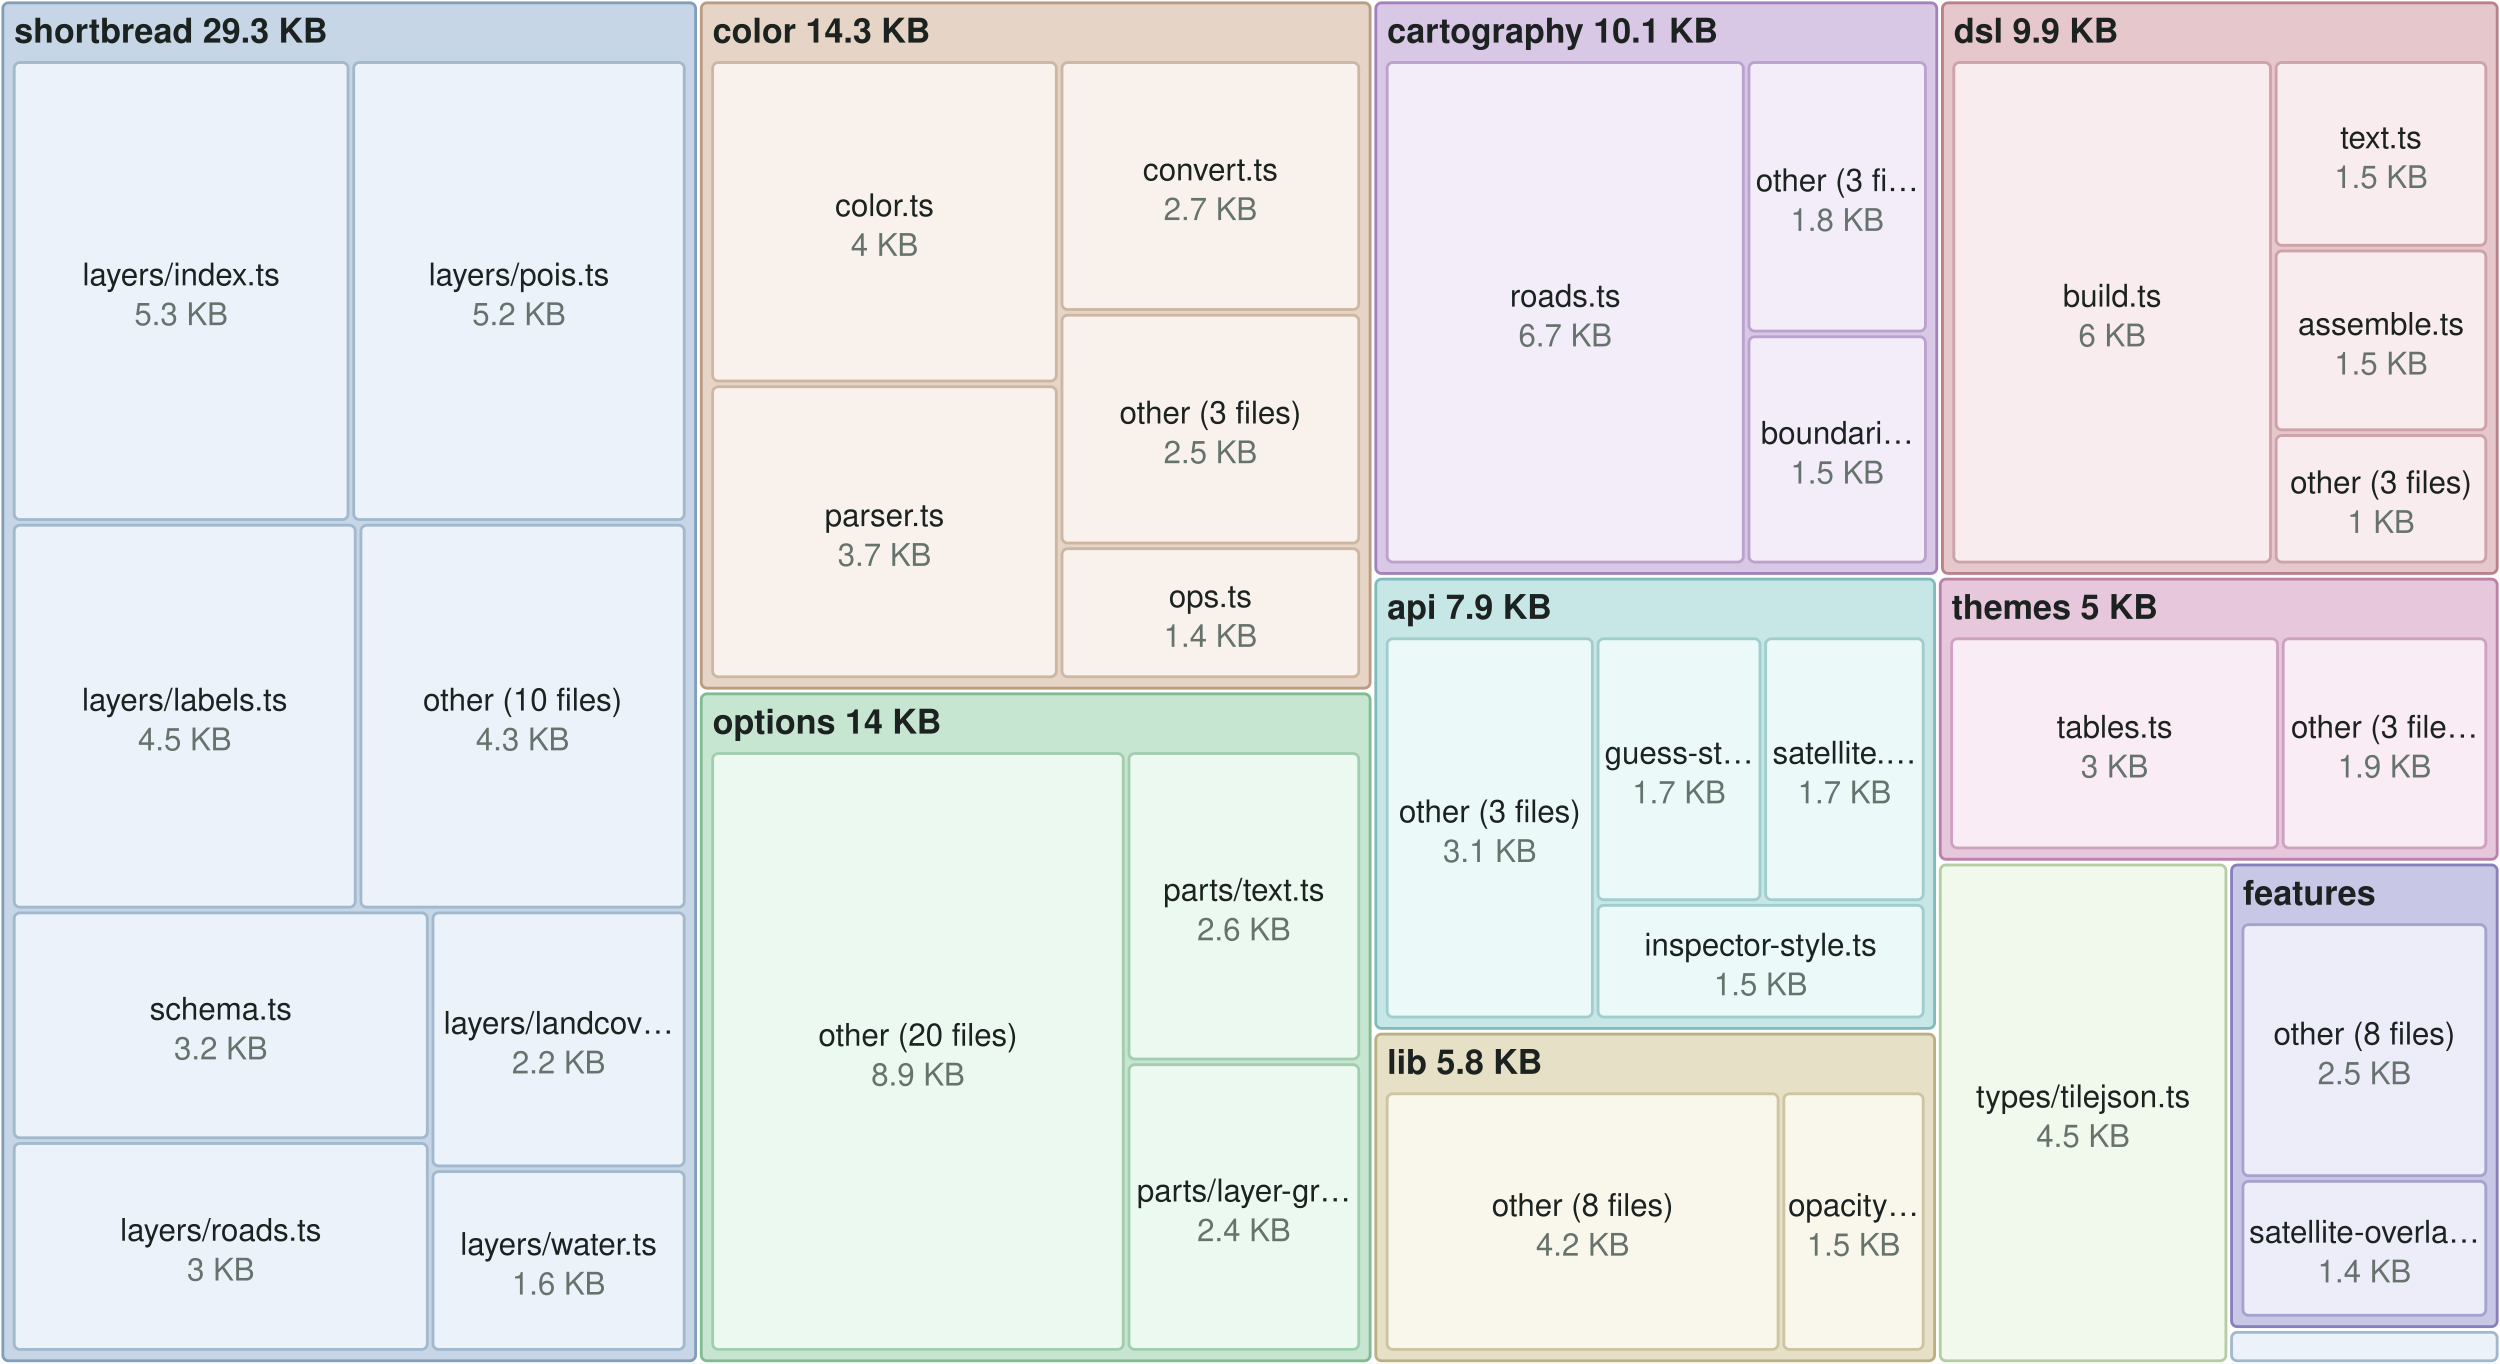
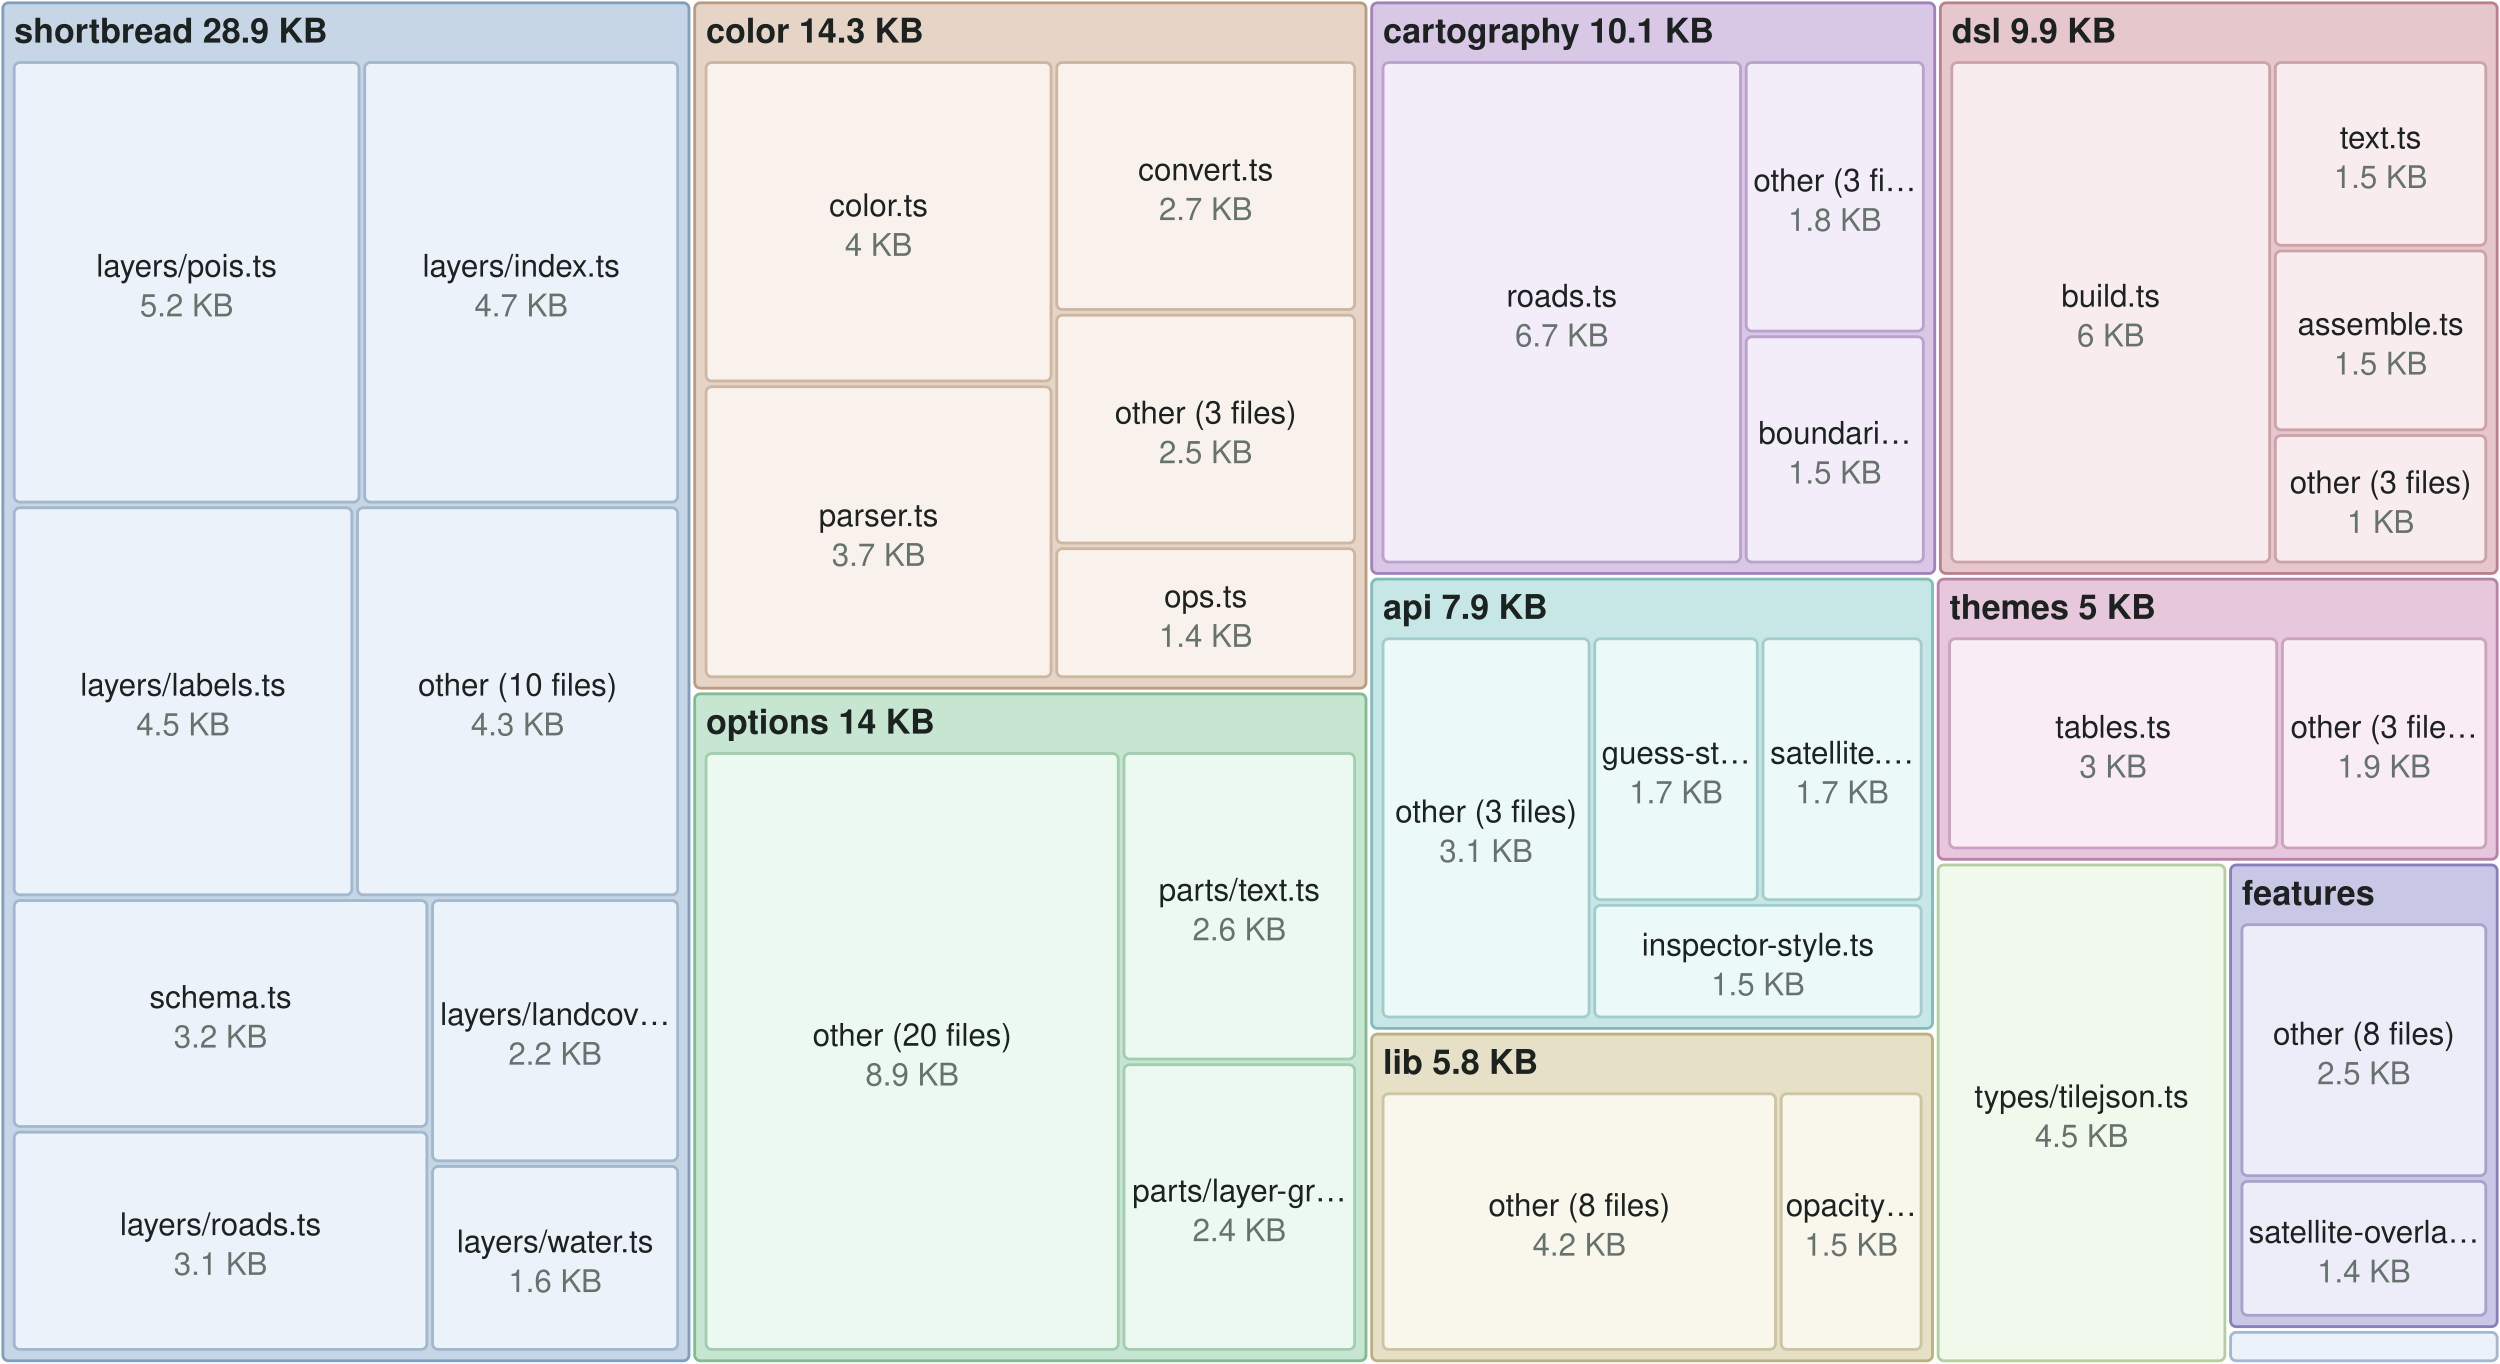
<svg xmlns="http://www.w3.org/2000/svg" width="880" height="480" viewBox="0 0 880 480">
  <style>
	.background { fill: #ffffff; }
	text { font-family: Helvetica, Arial, 'Liberation Sans', sans-serif; }
	.group-label { fill: #1b2220; font-weight: 600; font-size: 12px; }
	.leaf-label { fill: #1b2220; font-size: 11px; text-anchor: middle; }
	.leaf-size { fill: #66736d; font-size: 11px; text-anchor: middle; }
	.group-box, .leaf-box { stroke-width: 1; }
	.leaf:hover .leaf-box { stroke-width: 2; }
	.c0 .group-box { fill: hsl(210 38% 84%); stroke: hsl(210 30% 62%); }
	.c0 .leaf-box { fill: hsl(210 50% 95%); stroke: hsl(210 30% 72%); }
	.c1 .group-box { fill: hsl(28 38% 84%); stroke: hsl(28 30% 62%); }
	.c1 .leaf-box { fill: hsl(28 50% 95%); stroke: hsl(28 30% 72%); }
	.c2 .group-box { fill: hsl(140 38% 84%); stroke: hsl(140 30% 62%); }
	.c2 .leaf-box { fill: hsl(140 50% 95%); stroke: hsl(140 30% 72%); }
	.c3 .group-box { fill: hsl(275 38% 84%); stroke: hsl(275 30% 62%); }
	.c3 .leaf-box { fill: hsl(275 50% 95%); stroke: hsl(275 30% 72%); }
	.c4 .group-box { fill: hsl(350 38% 84%); stroke: hsl(350 30% 62%); }
	.c4 .leaf-box { fill: hsl(350 50% 95%); stroke: hsl(350 30% 72%); }
	.c5 .group-box { fill: hsl(180 38% 84%); stroke: hsl(180 30% 62%); }
	.c5 .leaf-box { fill: hsl(180 50% 95%); stroke: hsl(180 30% 72%); }
	.c6 .group-box { fill: hsl(48 38% 84%); stroke: hsl(48 30% 62%); }
	.c6 .leaf-box { fill: hsl(48 50% 95%); stroke: hsl(48 30% 72%); }
	.c7 .group-box { fill: hsl(320 38% 84%); stroke: hsl(320 30% 62%); }
	.c7 .leaf-box { fill: hsl(320 50% 95%); stroke: hsl(320 30% 72%); }
	.c8 .group-box { fill: hsl(95 38% 84%); stroke: hsl(95 30% 62%); }
	.c8 .leaf-box { fill: hsl(95 50% 95%); stroke: hsl(95 30% 72%); }
	.c9 .group-box { fill: hsl(245 38% 84%); stroke: hsl(245 30% 62%); }
	.c9 .leaf-box { fill: hsl(245 50% 95%); stroke: hsl(245 30% 72%); }
	@media (prefers-color-scheme: dark) {
		.background { fill: #0d1117; }
		.group-label, .leaf-label { fill: #e6edf3; }
		.leaf-size { fill: #8b949e; }
		.c0 .group-box { fill: hsl(210 22% 22%); stroke: hsl(210 20% 38%); }
		.c0 .leaf-box { fill: hsl(210 25% 14%); stroke: hsl(210 20% 32%); }
		.c1 .group-box { fill: hsl(28 22% 22%); stroke: hsl(28 20% 38%); }
		.c1 .leaf-box { fill: hsl(28 25% 14%); stroke: hsl(28 20% 32%); }
		.c2 .group-box { fill: hsl(140 22% 22%); stroke: hsl(140 20% 38%); }
		.c2 .leaf-box { fill: hsl(140 25% 14%); stroke: hsl(140 20% 32%); }
		.c3 .group-box { fill: hsl(275 22% 22%); stroke: hsl(275 20% 38%); }
		.c3 .leaf-box { fill: hsl(275 25% 14%); stroke: hsl(275 20% 32%); }
		.c4 .group-box { fill: hsl(350 22% 22%); stroke: hsl(350 20% 38%); }
		.c4 .leaf-box { fill: hsl(350 25% 14%); stroke: hsl(350 20% 32%); }
		.c5 .group-box { fill: hsl(180 22% 22%); stroke: hsl(180 20% 38%); }
		.c5 .leaf-box { fill: hsl(180 25% 14%); stroke: hsl(180 20% 32%); }
		.c6 .group-box { fill: hsl(48 22% 22%); stroke: hsl(48 20% 38%); }
		.c6 .leaf-box { fill: hsl(48 25% 14%); stroke: hsl(48 20% 32%); }
		.c7 .group-box { fill: hsl(320 22% 22%); stroke: hsl(320 20% 38%); }
		.c7 .leaf-box { fill: hsl(320 25% 14%); stroke: hsl(320 20% 32%); }
		.c8 .group-box { fill: hsl(95 22% 22%); stroke: hsl(95 20% 38%); }
		.c8 .leaf-box { fill: hsl(95 25% 14%); stroke: hsl(95 20% 32%); }
		.c9 .group-box { fill: hsl(245 22% 22%); stroke: hsl(245 20% 38%); }
		.c9 .leaf-box { fill: hsl(245 25% 14%); stroke: hsl(245 20% 32%); }
	}
</style>
  <rect class="background" width="880" height="480" />
  <g class="group c0">
-     <rect class="group-box" x="1" y="1" width="243.85" height="478" rx="2" />
-     <text class="group-label" x="5" y="15" textLength="108.71" lengthAdjust="spacingAndGlyphs">shortbread 29.3 KB</text>
-   </g>
-   <g class="leaf c0">
-     <rect class="leaf-box" x="5" y="22" width="117.51" height="160.89" rx="2" />
-     <text class="leaf-label" x="63.76" y="100.44" textLength="70.3" lengthAdjust="spacingAndGlyphs">layers/index.ts</text>
-     <text class="leaf-size" x="63.76" y="114.44" textLength="33.02" lengthAdjust="spacingAndGlyphs">5.3 KB</text>
-   </g>
-   <g class="leaf c0">
-     <rect class="leaf-box" x="124.51" y="22" width="116.34" height="160.89" rx="2" />
-     <text class="leaf-label" x="182.68" y="100.44" textLength="64.19" lengthAdjust="spacingAndGlyphs">layers/pois.ts</text>
-     <text class="leaf-size" x="182.68" y="114.44" textLength="33.02" lengthAdjust="spacingAndGlyphs">5.2 KB</text>
-   </g>
-   <g class="leaf c0">
-     <rect class="leaf-box" x="5" y="184.89" width="120.04" height="134.44" rx="2" />
-     <text class="leaf-label" x="65.02" y="250.11" textLength="72.74" lengthAdjust="spacingAndGlyphs">layers/labels.ts</text>
-     <text class="leaf-size" x="65.02" y="264.11" textLength="33.02" lengthAdjust="spacingAndGlyphs">4.5 KB</text>
-   </g>
-   <g class="leaf c0">
-     <rect class="leaf-box" x="127.04" y="184.89" width="113.81" height="134.44" rx="2" />
-     <text class="leaf-label" x="183.95" y="250.11" textLength="70.3" lengthAdjust="spacingAndGlyphs">other (10 files)</text>
-     <text class="leaf-size" x="183.95" y="264.11" textLength="33.02" lengthAdjust="spacingAndGlyphs">4.3 KB</text>
-   </g>
-   <g class="leaf c0">
-     <rect class="leaf-box" x="5" y="321.33" width="145.41" height="79.17" rx="2" />
-     <text class="leaf-label" x="77.71" y="358.91" textLength="50.13" lengthAdjust="spacingAndGlyphs">schema.ts</text>
-     <text class="leaf-size" x="77.71" y="372.91" textLength="33.02" lengthAdjust="spacingAndGlyphs">3.2 KB</text>
-   </g>
-   <g class="leaf c0">
-     <rect class="leaf-box" x="5" y="402.5" width="145.41" height="72.5" rx="2" />
-     <text class="leaf-label" x="77.71" y="436.75" textLength="71.52" lengthAdjust="spacingAndGlyphs">layers/roads.ts</text>
-     <text class="leaf-size" x="77.71" y="450.75" textLength="23.85" lengthAdjust="spacingAndGlyphs">3 KB</text>
-   </g>
-   <g class="leaf c0">
-     <rect class="leaf-box" x="152.41" y="321.33" width="88.43" height="89.07" rx="2" />
-     <text class="leaf-label" x="196.63" y="363.86" textLength="76.42" lengthAdjust="spacingAndGlyphs">layers/landcov…</text>
-     <text class="leaf-size" x="196.63" y="377.86" textLength="33.02" lengthAdjust="spacingAndGlyphs">2.2 KB</text>
-   </g>
-   <g class="leaf c0">
-     <rect class="leaf-box" x="152.41" y="412.4" width="88.43" height="62.6" rx="2" />
-     <text class="leaf-label" x="196.63" y="441.7" textLength="70.91" lengthAdjust="spacingAndGlyphs">layers/water.ts</text>
-     <text class="leaf-size" x="196.63" y="455.7" textLength="33.02" lengthAdjust="spacingAndGlyphs">1.6 KB</text>
+     <rect class="group-box" x="1" y="1" width="241.53" height="478" rx="2" />
+     <text class="group-label" x="5" y="15" textLength="108.71" lengthAdjust="spacingAndGlyphs">shortbread 28.9 KB</text>
+   </g>
+   <g class="leaf c0">
+     <rect class="leaf-box" x="5" y="22" width="121.38" height="154.74" rx="2" />
+     <text class="leaf-label" x="65.69" y="97.37" textLength="64.19" lengthAdjust="spacingAndGlyphs">layers/pois.ts</text>
+     <text class="leaf-size" x="65.69" y="111.37" textLength="33.02" lengthAdjust="spacingAndGlyphs">5.2 KB</text>
+   </g>
+   <g class="leaf c0">
+     <rect class="leaf-box" x="128.38" y="22" width="110.15" height="154.74" rx="2" />
+     <text class="leaf-label" x="183.46" y="97.37" textLength="70.3" lengthAdjust="spacingAndGlyphs">layers/index.ts</text>
+     <text class="leaf-size" x="183.46" y="111.37" textLength="33.02" lengthAdjust="spacingAndGlyphs">4.7 KB</text>
+   </g>
+   <g class="leaf c0">
+     <rect class="leaf-box" x="5" y="178.74" width="118.85" height="136.24" rx="2" />
+     <text class="leaf-label" x="64.43" y="244.86" textLength="72.74" lengthAdjust="spacingAndGlyphs">layers/labels.ts</text>
+     <text class="leaf-size" x="64.43" y="258.86" textLength="33.02" lengthAdjust="spacingAndGlyphs">4.5 KB</text>
+   </g>
+   <g class="leaf c0">
+     <rect class="leaf-box" x="125.85" y="178.74" width="112.68" height="136.24" rx="2" />
+     <text class="leaf-label" x="182.19" y="244.86" textLength="70.3" lengthAdjust="spacingAndGlyphs">other (10 files)</text>
+     <text class="leaf-size" x="182.19" y="258.86" textLength="33.02" lengthAdjust="spacingAndGlyphs">4.3 KB</text>
+   </g>
+   <g class="leaf c0">
+     <rect class="leaf-box" x="5" y="316.99" width="145.26" height="79.53" rx="2" />
+     <text class="leaf-label" x="77.63" y="354.75" textLength="50.13" lengthAdjust="spacingAndGlyphs">schema.ts</text>
+     <text class="leaf-size" x="77.63" y="368.75" textLength="33.02" lengthAdjust="spacingAndGlyphs">3.2 KB</text>
+   </g>
+   <g class="leaf c0">
+     <rect class="leaf-box" x="5" y="398.52" width="145.26" height="76.48" rx="2" />
+     <text class="leaf-label" x="77.63" y="434.76" textLength="71.52" lengthAdjust="spacingAndGlyphs">layers/roads.ts</text>
+     <text class="leaf-size" x="77.63" y="448.76" textLength="33.02" lengthAdjust="spacingAndGlyphs">3.1 KB</text>
+   </g>
+   <g class="leaf c0">
+     <rect class="leaf-box" x="152.26" y="316.99" width="86.27" height="91.61" rx="2" />
+     <text class="leaf-label" x="195.4" y="360.79" textLength="76.42" lengthAdjust="spacingAndGlyphs">layers/landcov…</text>
+     <text class="leaf-size" x="195.4" y="374.79" textLength="33.02" lengthAdjust="spacingAndGlyphs">2.2 KB</text>
+   </g>
+   <g class="leaf c0">
+     <rect class="leaf-box" x="152.26" y="410.59" width="86.27" height="64.41" rx="2" />
+     <text class="leaf-label" x="195.4" y="440.8" textLength="70.91" lengthAdjust="spacingAndGlyphs">layers/water.ts</text>
+     <text class="leaf-size" x="195.4" y="454.8" textLength="33.02" lengthAdjust="spacingAndGlyphs">1.6 KB</text>
  </g>
  <g class="group c1">
-     <rect class="group-box" x="246.85" y="1" width="235.43" height="241.23" rx="2" />
-     <text class="group-label" x="250.85" y="15" textLength="75.37" lengthAdjust="spacingAndGlyphs">color 14.3 KB</text>
-   </g>
-   <g class="leaf c1">
-     <rect class="leaf-box" x="250.85" y="22" width="120.98" height="112.13" rx="2" />
-     <text class="leaf-label" x="311.34" y="76.06" textLength="35.45" lengthAdjust="spacingAndGlyphs">color.ts</text>
-     <text class="leaf-size" x="311.34" y="90.06" textLength="23.85" lengthAdjust="spacingAndGlyphs">4 KB</text>
-   </g>
-   <g class="leaf c1">
-     <rect class="leaf-box" x="250.85" y="136.13" width="120.98" height="102.1" rx="2" />
-     <text class="leaf-label" x="311.34" y="185.18" textLength="42.79" lengthAdjust="spacingAndGlyphs">parser.ts</text>
-     <text class="leaf-size" x="311.34" y="199.18" textLength="33.02" lengthAdjust="spacingAndGlyphs">3.7 KB</text>
-   </g>
-   <g class="leaf c1">
-     <rect class="leaf-box" x="373.82" y="22" width="104.46" height="86.95" rx="2" />
-     <text class="leaf-label" x="426.05" y="63.47" textLength="47.69" lengthAdjust="spacingAndGlyphs">convert.ts</text>
-     <text class="leaf-size" x="426.05" y="77.47" textLength="33.02" lengthAdjust="spacingAndGlyphs">2.7 KB</text>
-   </g>
-   <g class="leaf c1">
-     <rect class="leaf-box" x="373.82" y="110.95" width="104.46" height="80.2" rx="2" />
-     <text class="leaf-label" x="426.05" y="149.05" textLength="64.19" lengthAdjust="spacingAndGlyphs">other (3 files)</text>
-     <text class="leaf-size" x="426.05" y="163.05" textLength="33.02" lengthAdjust="spacingAndGlyphs">2.5 KB</text>
-   </g>
-   <g class="leaf c1">
-     <rect class="leaf-box" x="373.82" y="193.14" width="104.46" height="45.08" rx="2" />
-     <text class="leaf-label" x="426.05" y="213.69" textLength="29.35" lengthAdjust="spacingAndGlyphs">ops.ts</text>
-     <text class="leaf-size" x="426.05" y="227.69" textLength="33.02" lengthAdjust="spacingAndGlyphs">1.4 KB</text>
+     <rect class="group-box" x="244.53" y="1" width="236.3" height="241.23" rx="2" />
+     <text class="group-label" x="248.53" y="15" textLength="75.37" lengthAdjust="spacingAndGlyphs">color 14.3 KB</text>
+   </g>
+   <g class="leaf c1">
+     <rect class="leaf-box" x="248.53" y="22" width="121.44" height="112.13" rx="2" />
+     <text class="leaf-label" x="309.25" y="76.06" textLength="35.45" lengthAdjust="spacingAndGlyphs">color.ts</text>
+     <text class="leaf-size" x="309.25" y="90.06" textLength="23.85" lengthAdjust="spacingAndGlyphs">4 KB</text>
+   </g>
+   <g class="leaf c1">
+     <rect class="leaf-box" x="248.53" y="136.13" width="121.44" height="102.1" rx="2" />
+     <text class="leaf-label" x="309.25" y="185.18" textLength="42.79" lengthAdjust="spacingAndGlyphs">parser.ts</text>
+     <text class="leaf-size" x="309.25" y="199.18" textLength="33.02" lengthAdjust="spacingAndGlyphs">3.7 KB</text>
+   </g>
+   <g class="leaf c1">
+     <rect class="leaf-box" x="371.97" y="22" width="104.86" height="86.95" rx="2" />
+     <text class="leaf-label" x="424.4" y="63.47" textLength="47.69" lengthAdjust="spacingAndGlyphs">convert.ts</text>
+     <text class="leaf-size" x="424.4" y="77.47" textLength="33.02" lengthAdjust="spacingAndGlyphs">2.7 KB</text>
+   </g>
+   <g class="leaf c1">
+     <rect class="leaf-box" x="371.97" y="110.95" width="104.86" height="80.2" rx="2" />
+     <text class="leaf-label" x="424.4" y="149.05" textLength="64.19" lengthAdjust="spacingAndGlyphs">other (3 files)</text>
+     <text class="leaf-size" x="424.4" y="163.05" textLength="33.02" lengthAdjust="spacingAndGlyphs">2.5 KB</text>
+   </g>
+   <g class="leaf c1">
+     <rect class="leaf-box" x="371.97" y="193.14" width="104.86" height="45.08" rx="2" />
+     <text class="leaf-label" x="424.4" y="213.69" textLength="29.35" lengthAdjust="spacingAndGlyphs">ops.ts</text>
+     <text class="leaf-size" x="424.4" y="227.69" textLength="33.02" lengthAdjust="spacingAndGlyphs">1.4 KB</text>
  </g>
  <g class="group c2">
-     <rect class="group-box" x="246.85" y="244.23" width="235.43" height="234.77" rx="2" />
-     <text class="group-label" x="250.85" y="258.23" textLength="79.36" lengthAdjust="spacingAndGlyphs">options 14 KB</text>
+     <rect class="group-box" x="244.53" y="244.23" width="236.3" height="234.77" rx="2" />
+     <text class="group-label" x="248.53" y="258.23" textLength="79.36" lengthAdjust="spacingAndGlyphs">options 14 KB</text>
  </g>
  <g class="leaf c2">
-     <rect class="leaf-box" x="250.85" y="265.23" width="144.55" height="209.77" rx="2" />
-     <text class="leaf-label" x="323.13" y="368.11" textLength="70.3" lengthAdjust="spacingAndGlyphs">other (20 files)</text>
-     <text class="leaf-size" x="323.13" y="382.11" textLength="33.02" lengthAdjust="spacingAndGlyphs">8.9 KB</text>
+     <rect class="leaf-box" x="248.53" y="265.23" width="145.11" height="209.77" rx="2" />
+     <text class="leaf-label" x="321.09" y="368.11" textLength="70.3" lengthAdjust="spacingAndGlyphs">other (20 files)</text>
+     <text class="leaf-size" x="321.09" y="382.11" textLength="33.02" lengthAdjust="spacingAndGlyphs">8.9 KB</text>
  </g>
  <g class="leaf c2">
-     <rect class="leaf-box" x="397.4" y="265.23" width="80.88" height="107.55" rx="2" />
-     <text class="leaf-label" x="437.84" y="317" textLength="56.86" lengthAdjust="spacingAndGlyphs">parts/text.ts</text>
-     <text class="leaf-size" x="437.84" y="331" textLength="33.02" lengthAdjust="spacingAndGlyphs">2.6 KB</text>
+     <rect class="leaf-box" x="395.64" y="265.23" width="81.19" height="107.55" rx="2" />
+     <text class="leaf-label" x="436.24" y="317" textLength="56.86" lengthAdjust="spacingAndGlyphs">parts/text.ts</text>
+     <text class="leaf-size" x="436.24" y="331" textLength="33.02" lengthAdjust="spacingAndGlyphs">2.6 KB</text>
  </g>
  <g class="leaf c2">
-     <rect class="leaf-box" x="397.4" y="374.78" width="80.88" height="100.22" rx="2" />
-     <text class="leaf-label" x="437.84" y="422.89" textLength="70.91" lengthAdjust="spacingAndGlyphs">parts/layer-gr…</text>
-     <text class="leaf-size" x="437.84" y="436.89" textLength="33.02" lengthAdjust="spacingAndGlyphs">2.4 KB</text>
+     <rect class="leaf-box" x="395.64" y="374.78" width="81.19" height="100.22" rx="2" />
+     <text class="leaf-label" x="436.24" y="422.89" textLength="70.91" lengthAdjust="spacingAndGlyphs">parts/layer-gr…</text>
+     <text class="leaf-size" x="436.24" y="436.89" textLength="33.02" lengthAdjust="spacingAndGlyphs">2.4 KB</text>
  </g>
  <g class="group c3">
-     <rect class="group-box" x="484.28" y="1" width="197.46" height="200.85" rx="2" />
-     <text class="group-label" x="488.28" y="15" textLength="115.38" lengthAdjust="spacingAndGlyphs">cartography 10.1 KB</text>
+     <rect class="group-box" x="482.83" y="1" width="198.19" height="200.85" rx="2" />
+     <text class="group-label" x="486.83" y="15" textLength="115.38" lengthAdjust="spacingAndGlyphs">cartography 10.1 KB</text>
  </g>
  <g class="leaf c3">
-     <rect class="leaf-box" x="488.28" y="22" width="125.36" height="175.85" rx="2" />
-     <text class="leaf-label" x="550.96" y="107.92" textLength="39.13" lengthAdjust="spacingAndGlyphs">roads.ts</text>
-     <text class="leaf-size" x="550.96" y="121.92" textLength="33.02" lengthAdjust="spacingAndGlyphs">6.7 KB</text>
+     <rect class="leaf-box" x="486.83" y="22" width="125.84" height="175.85" rx="2" />
+     <text class="leaf-label" x="549.75" y="107.92" textLength="39.13" lengthAdjust="spacingAndGlyphs">roads.ts</text>
+     <text class="leaf-size" x="549.75" y="121.92" textLength="33.02" lengthAdjust="spacingAndGlyphs">6.7 KB</text>
  </g>
  <g class="leaf c3">
-     <rect class="leaf-box" x="615.64" y="22" width="62.11" height="94.54" rx="2" />
-     <text class="leaf-label" x="646.69" y="67.27" textLength="52.58" lengthAdjust="spacingAndGlyphs">other (3 fi…</text>
-     <text class="leaf-size" x="646.69" y="81.27" textLength="33.02" lengthAdjust="spacingAndGlyphs">1.8 KB</text>
+     <rect class="leaf-box" x="614.67" y="22" width="62.35" height="94.54" rx="2" />
+     <text class="leaf-label" x="645.85" y="67.27" textLength="52.58" lengthAdjust="spacingAndGlyphs">other (3 fi…</text>
+     <text class="leaf-size" x="645.85" y="81.27" textLength="33.02" lengthAdjust="spacingAndGlyphs">1.8 KB</text>
  </g>
  <g class="leaf c3">
-     <rect class="leaf-box" x="615.64" y="118.54" width="62.11" height="79.31" rx="2" />
-     <text class="leaf-label" x="646.69" y="156.19" textLength="48.92" lengthAdjust="spacingAndGlyphs">boundari…</text>
-     <text class="leaf-size" x="646.69" y="170.19" textLength="33.02" lengthAdjust="spacingAndGlyphs">1.5 KB</text>
+     <rect class="leaf-box" x="614.67" y="118.54" width="62.35" height="79.31" rx="2" />
+     <text class="leaf-label" x="645.85" y="156.19" textLength="48.92" lengthAdjust="spacingAndGlyphs">boundari…</text>
+     <text class="leaf-size" x="645.85" y="170.19" textLength="33.02" lengthAdjust="spacingAndGlyphs">1.5 KB</text>
  </g>
  <g class="group c4">
-     <rect class="group-box" x="683.74" y="1" width="195.26" height="200.85" rx="2" />
-     <text class="group-label" x="687.74" y="15" textLength="56.7" lengthAdjust="spacingAndGlyphs">dsl 9.9 KB</text>
-   </g>
-   <g class="leaf c4">
-     <rect class="leaf-box" x="687.74" y="22" width="111.47" height="175.85" rx="2" />
-     <text class="leaf-label" x="743.48" y="107.92" textLength="34.85" lengthAdjust="spacingAndGlyphs">build.ts</text>
-     <text class="leaf-size" x="743.48" y="121.92" textLength="23.85" lengthAdjust="spacingAndGlyphs">6 KB</text>
-   </g>
-   <g class="leaf c4">
-     <rect class="leaf-box" x="801.21" y="22" width="73.79" height="64.35" rx="2" />
-     <text class="leaf-label" x="838.11" y="52.18" textLength="29.35" lengthAdjust="spacingAndGlyphs">text.ts</text>
-     <text class="leaf-size" x="838.11" y="66.18" textLength="33.02" lengthAdjust="spacingAndGlyphs">1.5 KB</text>
-   </g>
-   <g class="leaf c4">
-     <rect class="leaf-box" x="801.21" y="88.35" width="73.79" height="62.95" rx="2" />
-     <text class="leaf-label" x="838.11" y="117.83" textLength="58.69" lengthAdjust="spacingAndGlyphs">assemble.ts</text>
-     <text class="leaf-size" x="838.11" y="131.83" textLength="33.02" lengthAdjust="spacingAndGlyphs">1.5 KB</text>
-   </g>
-   <g class="leaf c4">
-     <rect class="leaf-box" x="801.21" y="153.3" width="73.79" height="44.55" rx="2" />
-     <text class="leaf-label" x="838.11" y="173.58" textLength="64.19" lengthAdjust="spacingAndGlyphs">other (3 files)</text>
-     <text class="leaf-size" x="838.11" y="187.58" textLength="23.85" lengthAdjust="spacingAndGlyphs">1 KB</text>
+     <rect class="group-box" x="683.02" y="1" width="195.98" height="200.85" rx="2" />
+     <text class="group-label" x="687.02" y="15" textLength="56.7" lengthAdjust="spacingAndGlyphs">dsl 9.9 KB</text>
+   </g>
+   <g class="leaf c4">
+     <rect class="leaf-box" x="687.02" y="22" width="111.9" height="175.85" rx="2" />
+     <text class="leaf-label" x="742.97" y="107.92" textLength="34.85" lengthAdjust="spacingAndGlyphs">build.ts</text>
+     <text class="leaf-size" x="742.97" y="121.92" textLength="23.85" lengthAdjust="spacingAndGlyphs">6 KB</text>
+   </g>
+   <g class="leaf c4">
+     <rect class="leaf-box" x="800.92" y="22" width="74.08" height="64.35" rx="2" />
+     <text class="leaf-label" x="837.96" y="52.18" textLength="29.35" lengthAdjust="spacingAndGlyphs">text.ts</text>
+     <text class="leaf-size" x="837.96" y="66.18" textLength="33.02" lengthAdjust="spacingAndGlyphs">1.5 KB</text>
+   </g>
+   <g class="leaf c4">
+     <rect class="leaf-box" x="800.92" y="88.35" width="74.08" height="62.95" rx="2" />
+     <text class="leaf-label" x="837.96" y="117.83" textLength="58.69" lengthAdjust="spacingAndGlyphs">assemble.ts</text>
+     <text class="leaf-size" x="837.96" y="131.83" textLength="33.02" lengthAdjust="spacingAndGlyphs">1.5 KB</text>
+   </g>
+   <g class="leaf c4">
+     <rect class="leaf-box" x="800.92" y="153.3" width="74.08" height="44.55" rx="2" />
+     <text class="leaf-label" x="837.96" y="173.58" textLength="64.19" lengthAdjust="spacingAndGlyphs">other (3 files)</text>
+     <text class="leaf-size" x="837.96" y="187.58" textLength="23.85" lengthAdjust="spacingAndGlyphs">1 KB</text>
  </g>
  <g class="group c5">
-     <rect class="group-box" x="484.28" y="203.85" width="196.69" height="158.15" rx="2" />
-     <text class="group-label" x="488.28" y="217.85" textLength="56.7" lengthAdjust="spacingAndGlyphs">api 7.9 KB</text>
-   </g>
-   <g class="leaf c5">
-     <rect class="leaf-box" x="488.28" y="224.85" width="72.24" height="133.15" rx="2" />
-     <text class="leaf-label" x="524.4" y="289.42" textLength="64.19" lengthAdjust="spacingAndGlyphs">other (3 files)</text>
-     <text class="leaf-size" x="524.4" y="303.42" textLength="33.02" lengthAdjust="spacingAndGlyphs">3.1 KB</text>
-   </g>
-   <g class="leaf c5">
-     <rect class="leaf-box" x="562.52" y="224.85" width="56.99" height="91.84" rx="2" />
-     <text class="leaf-label" x="591.01" y="268.77" textLength="47.69" lengthAdjust="spacingAndGlyphs">guess-st…</text>
-     <text class="leaf-size" x="591.01" y="282.77" textLength="33.02" lengthAdjust="spacingAndGlyphs">1.7 KB</text>
-   </g>
-   <g class="leaf c5">
-     <rect class="leaf-box" x="621.51" y="224.85" width="55.46" height="91.84" rx="2" />
-     <text class="leaf-label" x="649.24" y="268.77" textLength="46.46" lengthAdjust="spacingAndGlyphs">satellite.…</text>
-     <text class="leaf-size" x="649.24" y="282.77" textLength="33.02" lengthAdjust="spacingAndGlyphs">1.7 KB</text>
-   </g>
-   <g class="leaf c5">
-     <rect class="leaf-box" x="562.52" y="318.69" width="114.45" height="39.3" rx="2" />
-     <text class="leaf-label" x="619.74" y="336.34" textLength="82.52" lengthAdjust="spacingAndGlyphs">inspector-style.ts</text>
-     <text class="leaf-size" x="619.74" y="350.34" textLength="33.02" lengthAdjust="spacingAndGlyphs">1.5 KB</text>
+     <rect class="group-box" x="482.83" y="203.85" width="197.41" height="158.15" rx="2" />
+     <text class="group-label" x="486.83" y="217.85" textLength="56.7" lengthAdjust="spacingAndGlyphs">api 7.9 KB</text>
+   </g>
+   <g class="leaf c5">
+     <rect class="leaf-box" x="486.83" y="224.85" width="72.52" height="133.15" rx="2" />
+     <text class="leaf-label" x="523.09" y="289.42" textLength="64.19" lengthAdjust="spacingAndGlyphs">other (3 files)</text>
+     <text class="leaf-size" x="523.09" y="303.42" textLength="33.02" lengthAdjust="spacingAndGlyphs">3.1 KB</text>
+   </g>
+   <g class="leaf c5">
+     <rect class="leaf-box" x="561.35" y="224.85" width="57.21" height="91.84" rx="2" />
+     <text class="leaf-label" x="589.96" y="268.77" textLength="47.69" lengthAdjust="spacingAndGlyphs">guess-st…</text>
+     <text class="leaf-size" x="589.96" y="282.77" textLength="33.02" lengthAdjust="spacingAndGlyphs">1.7 KB</text>
+   </g>
+   <g class="leaf c5">
+     <rect class="leaf-box" x="620.57" y="224.85" width="55.68" height="91.84" rx="2" />
+     <text class="leaf-label" x="648.4" y="268.77" textLength="46.46" lengthAdjust="spacingAndGlyphs">satellite.…</text>
+     <text class="leaf-size" x="648.4" y="282.77" textLength="33.02" lengthAdjust="spacingAndGlyphs">1.7 KB</text>
+   </g>
+   <g class="leaf c5">
+     <rect class="leaf-box" x="561.35" y="318.69" width="114.89" height="39.3" rx="2" />
+     <text class="leaf-label" x="618.8" y="336.34" textLength="82.52" lengthAdjust="spacingAndGlyphs">inspector-style.ts</text>
+     <text class="leaf-size" x="618.8" y="350.34" textLength="33.02" lengthAdjust="spacingAndGlyphs">1.5 KB</text>
  </g>
  <g class="group c6">
-     <rect class="group-box" x="484.28" y="364" width="196.69" height="115" rx="2" />
-     <text class="group-label" x="488.28" y="378" textLength="53.36" lengthAdjust="spacingAndGlyphs">lib 5.8 KB</text>
+     <rect class="group-box" x="482.83" y="364" width="197.41" height="115" rx="2" />
+     <text class="group-label" x="486.83" y="378" textLength="53.36" lengthAdjust="spacingAndGlyphs">lib 5.8 KB</text>
  </g>
  <g class="leaf c6">
-     <rect class="leaf-box" x="488.28" y="385" width="137.62" height="90" rx="2" />
-     <text class="leaf-label" x="557.09" y="428" textLength="64.19" lengthAdjust="spacingAndGlyphs">other (8 files)</text>
-     <text class="leaf-size" x="557.09" y="442" textLength="33.02" lengthAdjust="spacingAndGlyphs">4.2 KB</text>
+     <rect class="leaf-box" x="486.83" y="385" width="138.15" height="90" rx="2" />
+     <text class="leaf-label" x="555.91" y="428" textLength="64.19" lengthAdjust="spacingAndGlyphs">other (8 files)</text>
+     <text class="leaf-size" x="555.91" y="442" textLength="33.02" lengthAdjust="spacingAndGlyphs">4.2 KB</text>
  </g>
  <g class="leaf c6">
-     <rect class="leaf-box" x="627.9" y="385" width="49.06" height="90" rx="2" />
-     <text class="leaf-label" x="652.43" y="428" textLength="40.96" lengthAdjust="spacingAndGlyphs">opacity…</text>
-     <text class="leaf-size" x="652.43" y="442" textLength="33.02" lengthAdjust="spacingAndGlyphs">1.5 KB</text>
+     <rect class="leaf-box" x="626.98" y="385" width="49.26" height="90" rx="2" />
+     <text class="leaf-label" x="651.61" y="428" textLength="40.96" lengthAdjust="spacingAndGlyphs">opacity…</text>
+     <text class="leaf-size" x="651.61" y="442" textLength="33.02" lengthAdjust="spacingAndGlyphs">1.5 KB</text>
  </g>
  <g class="group c7">
-     <rect class="group-box" x="682.97" y="203.85" width="196.03" height="98.62" rx="2" />
-     <text class="group-label" x="686.97" y="217.85" textLength="71.36" lengthAdjust="spacingAndGlyphs">themes 5 KB</text>
+     <rect class="group-box" x="682.24" y="203.85" width="196.76" height="98.62" rx="2" />
+     <text class="group-label" x="686.24" y="217.85" textLength="71.36" lengthAdjust="spacingAndGlyphs">themes 5 KB</text>
  </g>
  <g class="leaf c7">
-     <rect class="leaf-box" x="686.97" y="224.85" width="114.72" height="73.62" rx="2" />
-     <text class="leaf-label" x="744.33" y="259.66" textLength="40.96" lengthAdjust="spacingAndGlyphs">tables.ts</text>
-     <text class="leaf-size" x="744.33" y="273.66" textLength="23.85" lengthAdjust="spacingAndGlyphs">3 KB</text>
+     <rect class="leaf-box" x="686.24" y="224.85" width="115.16" height="73.62" rx="2" />
+     <text class="leaf-label" x="743.83" y="259.66" textLength="40.96" lengthAdjust="spacingAndGlyphs">tables.ts</text>
+     <text class="leaf-size" x="743.83" y="273.66" textLength="23.85" lengthAdjust="spacingAndGlyphs">3 KB</text>
  </g>
  <g class="leaf c7">
-     <rect class="leaf-box" x="803.69" y="224.85" width="71.31" height="73.62" rx="2" />
-     <text class="leaf-label" x="839.34" y="259.66" textLength="61.14" lengthAdjust="spacingAndGlyphs">other (3 file…</text>
-     <text class="leaf-size" x="839.34" y="273.66" textLength="33.02" lengthAdjust="spacingAndGlyphs">1.9 KB</text>
+     <rect class="leaf-box" x="803.41" y="224.85" width="71.59" height="73.62" rx="2" />
+     <text class="leaf-label" x="839.2" y="259.66" textLength="61.14" lengthAdjust="spacingAndGlyphs">other (3 file…</text>
+     <text class="leaf-size" x="839.2" y="273.66" textLength="33.02" lengthAdjust="spacingAndGlyphs">1.9 KB</text>
  </g>
  <g class="leaf c8">
-     <rect class="leaf-box" x="682.97" y="304.47" width="100.55" height="174.53" rx="2" />
-     <text class="leaf-label" x="733.24" y="389.73" textLength="75.2" lengthAdjust="spacingAndGlyphs">types/tilejson.ts</text>
-     <text class="leaf-size" x="733.24" y="403.73" textLength="33.02" lengthAdjust="spacingAndGlyphs">4.5 KB</text>
+     <rect class="leaf-box" x="682.24" y="304.47" width="100.92" height="174.53" rx="2" />
+     <text class="leaf-label" x="732.7" y="389.73" textLength="75.2" lengthAdjust="spacingAndGlyphs">types/tilejson.ts</text>
+     <text class="leaf-size" x="732.7" y="403.73" textLength="33.02" lengthAdjust="spacingAndGlyphs">4.5 KB</text>
  </g>
  <g class="group c9">
-     <rect class="group-box" x="785.51" y="304.47" width="93.49" height="162.51" rx="2" />
-     <text class="group-label" x="789.51" y="318.47" textLength="46.68" lengthAdjust="spacingAndGlyphs">features</text>
+     <rect class="group-box" x="785.16" y="304.47" width="93.84" height="162.51" rx="2" />
+     <text class="group-label" x="789.16" y="318.47" textLength="46.68" lengthAdjust="spacingAndGlyphs">features</text>
  </g>
  <g class="leaf c9">
-     <rect class="leaf-box" x="789.51" y="325.47" width="85.49" height="88.37" rx="2" />
-     <text class="leaf-label" x="832.26" y="367.65" textLength="64.19" lengthAdjust="spacingAndGlyphs">other (8 files)</text>
-     <text class="leaf-size" x="832.26" y="381.65" textLength="33.02" lengthAdjust="spacingAndGlyphs">2.5 KB</text>
+     <rect class="leaf-box" x="789.16" y="325.47" width="85.84" height="88.37" rx="2" />
+     <text class="leaf-label" x="832.08" y="367.65" textLength="64.19" lengthAdjust="spacingAndGlyphs">other (8 files)</text>
+     <text class="leaf-size" x="832.08" y="381.65" textLength="33.02" lengthAdjust="spacingAndGlyphs">2.5 KB</text>
  </g>
  <g class="leaf c9">
-     <rect class="leaf-box" x="789.51" y="415.84" width="85.49" height="47.15" rx="2" />
-     <text class="leaf-label" x="832.26" y="437.41" textLength="77.02" lengthAdjust="spacingAndGlyphs">satellite-overla…</text>
-     <text class="leaf-size" x="832.26" y="451.41" textLength="33.02" lengthAdjust="spacingAndGlyphs">1.4 KB</text>
-   </g>
-   <g class="leaf c0">
-     <rect class="leaf-box" x="785.51" y="468.98" width="93.49" height="10.02" rx="2" />
+     <rect class="leaf-box" x="789.16" y="415.84" width="85.84" height="47.15" rx="2" />
+     <text class="leaf-label" x="832.08" y="437.41" textLength="77.02" lengthAdjust="spacingAndGlyphs">satellite-overla…</text>
+     <text class="leaf-size" x="832.08" y="451.41" textLength="33.02" lengthAdjust="spacingAndGlyphs">1.4 KB</text>
+   </g>
+   <g class="leaf c0">
+     <rect class="leaf-box" x="785.16" y="468.98" width="93.84" height="10.02" rx="2" />
  </g>
</svg>
